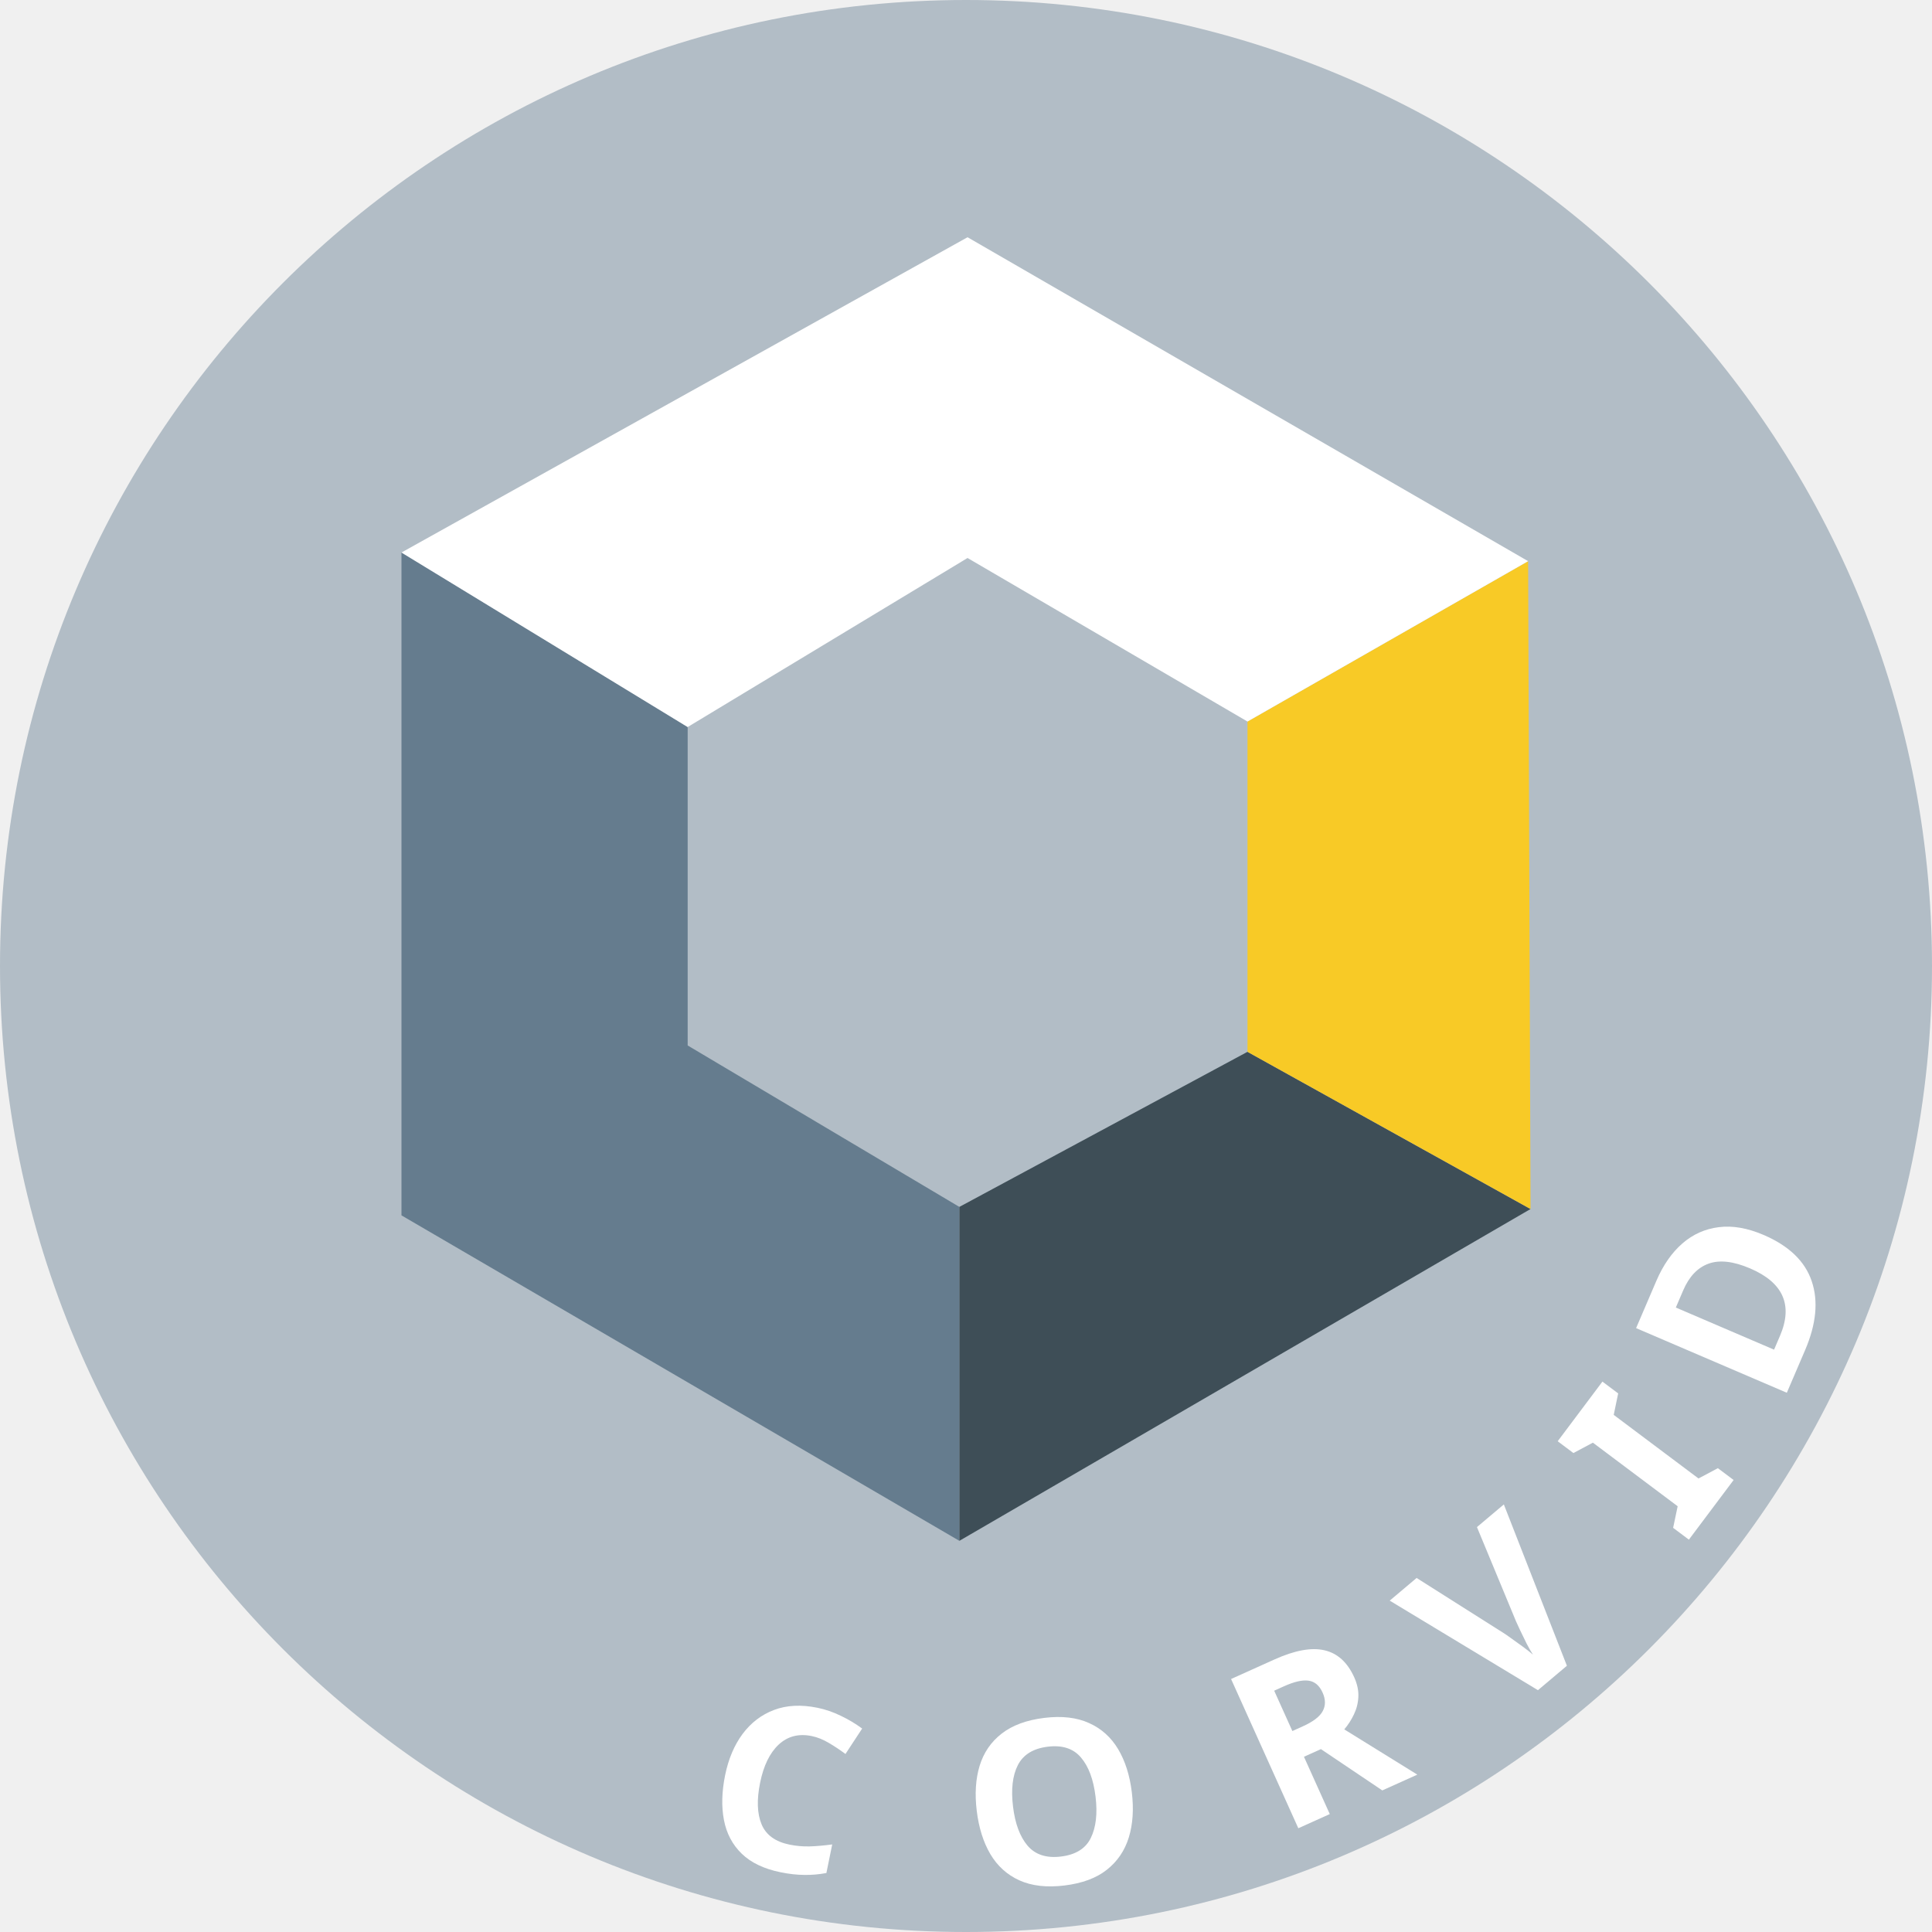
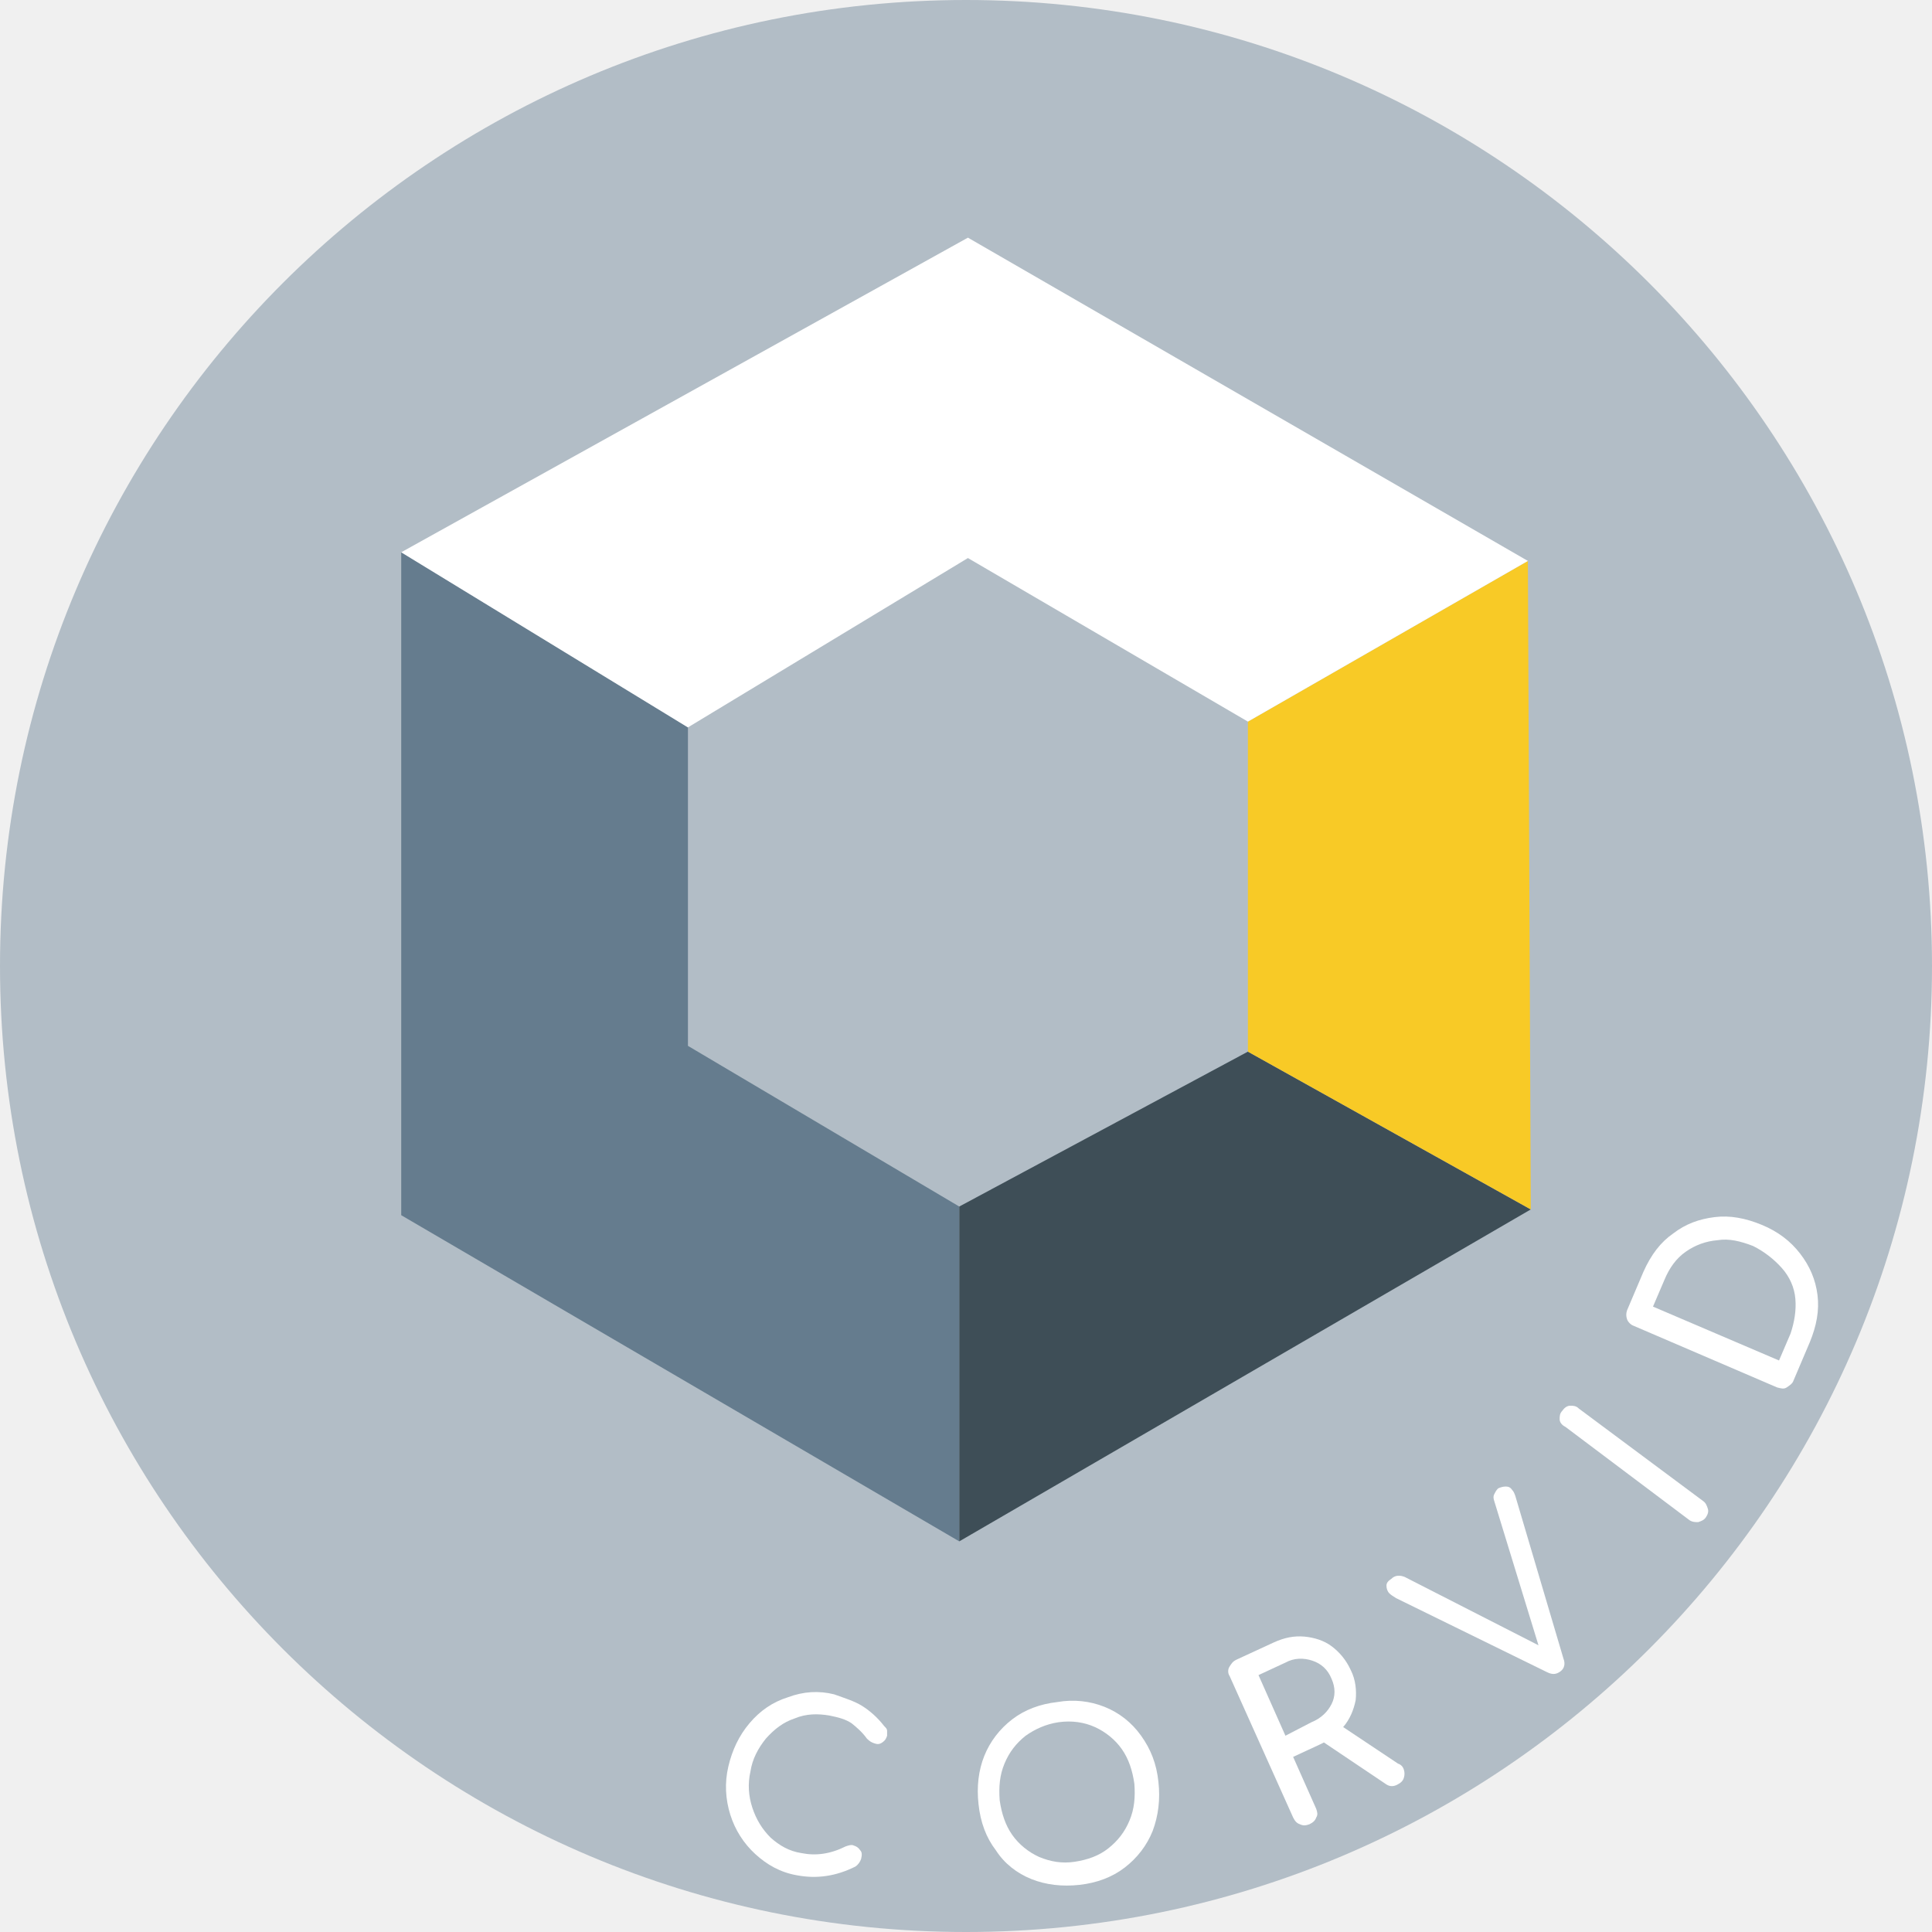
- <svg xmlns="http://www.w3.org/2000/svg" id="Layer_1" data-name="Layer 1" width="200.82" height="200.82" viewBox="0 0 200.82 200.82">
-   <defs>
-     <clipPath id="clip-path">
-       <circle cx="100.41" cy="100.41" r="100.41" style="fill: none" />
+ <svg xmlns="http://www.w3.org/2000/svg" xmlns:xlink="http://www.w3.org/1999/xlink" version="1.1" id="Layer_1" x="0px" y="0px" viewBox="0 0 200.8 200.8" style="enable-background:new 0 0 200.8 200.8;" xml:space="preserve">
+   <style type="text/css">
+ 	.st0{clip-path:url(#SVGID_2_);}
+ 	.st1{fill:#B2BDC6;}
+ 	.st2{enable-background:new    ;}
+ 	.st3{fill:#FFFFFF;}
+ 	.st4{fill:#657C8E;}
+ 	.st5{fill:#3E4E57;}
+ 	.st6{fill:#F8CA26;}
+ </style>
+   <g>
+     <defs>
+       <circle id="SVGID_1_" cx="100.4" cy="100.4" r="100.4" />
+     </defs>
+     <clipPath id="SVGID_2_">
+       <use xlink:href="#SVGID_1_" style="overflow:visible;" />
    </clipPath>
-   </defs>
-   <g style="clip-path: url(#clip-path)">
-     <circle cx="100.41" cy="100.41" r="100.41" style="fill: #b2bdc6" />
-     <text transform="matrix(0.98, 0.2, -0.2, 0.98, 72.31, 192.57)" style="font-size: 23.871px;fill: #fff;font-family: Comfortaa-Bold, Comfortaa;font-weight: 700">C</text>
-     <text transform="translate(101.18 196.9) rotate(-6.93)" style="font-size: 23.871px;fill: #fff;font-family: Comfortaa-Bold, Comfortaa;font-weight: 700">O</text>
-     <text transform="matrix(0.91, -0.41, 0.41, 0.91, 132.99, 190.92)" style="font-size: 23.871px;fill: #fff;font-family: Comfortaa-Bold, Comfortaa;font-weight: 700">R</text>
-     <text transform="translate(155.44 179.41) rotate(-40.13)" style="font-size: 23.871px;fill: #fff;font-family: Comfortaa-Bold, Comfortaa;font-weight: 700">V</text>
-     <text transform="matrix(0.6, -0.8, 0.8, 0.6, 175.09, 160.65)" style="font-size: 23.871px;fill: #fff;font-family: Comfortaa-Bold, Comfortaa;font-weight: 700">I</text>
-     <text transform="translate(184.88 146.75) rotate(-66.79)" style="font-size: 23.871px;fill: #fff;font-family: Comfortaa-Bold, Comfortaa;font-weight: 700">D</text>
-     <g>
-       <polygon points="41.73 126.33 41.73 57.43 71.48 75.57 71.48 108.67 99.72 125.45 99.72 160.16 41.73 126.33" style="fill: #657c8e" />
-       <polygon points="99.72 125.45 129.67 109.33 159.09 125.67 99.72 160.16 99.72 125.45" style="fill: #3e4e57" />
-       <polygon points="129.67 75 158.84 58.33 159.09 125.67 129.67 109.33 129.67 75" style="fill: #f8ca26" />
-       <polygon points="100.57 24.66 158.84 58.33 129.67 75 100.57 58 71.48 75.57 41.73 57.43 100.57 24.66" style="fill: #fff" />
+     <g class="st0">
+       <circle class="st1" cx="100.4" cy="100.4" r="100.4" />
+       <g class="st2">
+         <path class="st3" d="M89.6,177.3c0.8,0.5,1.6,1.2,2.3,2.1c0.2,0.2,0.3,0.3,0.3,0.5c0,0.2,0,0.3,0,0.5c-0.1,0.3-0.2,0.5-0.5,0.7     c-0.3,0.2-0.5,0.2-0.8,0.1c-0.3-0.1-0.5-0.2-0.8-0.5c-0.5-0.7-1.1-1.2-1.6-1.6c-0.6-0.4-1.3-0.6-2.3-0.8     c-1.2-0.2-2.4-0.2-3.6,0.3c-1.2,0.4-2.1,1.1-3,2.1c-0.8,1-1.4,2.1-1.6,3.4c-0.3,1.3-0.2,2.6,0.2,3.8c0.4,1.2,1,2.2,1.9,3.1     c0.9,0.8,1.9,1.4,3.2,1.6c1.5,0.3,3,0.1,4.6-0.7c0.3-0.1,0.6-0.2,0.8-0.1c0.3,0.1,0.5,0.2,0.7,0.5c0.2,0.2,0.2,0.5,0.1,0.9     c-0.1,0.3-0.3,0.6-0.6,0.8c-2,1-4,1.3-6.1,0.9c-1.7-0.3-3.1-1.1-4.3-2.2c-1.2-1.1-2.1-2.5-2.6-4.1c-0.5-1.6-0.6-3.3-0.2-5     c0.4-1.7,1.1-3.2,2.2-4.5c1.1-1.3,2.4-2.2,4-2.7c1.6-0.6,3.2-0.7,4.8-0.3C87.8,176.5,88.8,176.8,89.6,177.3z" />
+       </g>
+       <g class="st2">
+         <path class="st3" d="M114.8,177.4c1.5,0.6,2.8,1.6,3.8,3s1.6,2.9,1.8,4.8c0.2,1.8,0,3.5-0.6,5.1c-0.6,1.5-1.6,2.8-2.9,3.8     c-1.3,1-2.9,1.6-4.7,1.8c-1.8,0.2-3.5,0-5-0.6c-1.5-0.6-2.8-1.6-3.7-3c-1-1.3-1.6-2.9-1.8-4.8c-0.2-1.8,0-3.5,0.6-5     c0.6-1.5,1.6-2.8,2.9-3.8c1.3-1,2.9-1.6,4.7-1.8C111.6,176.6,113.3,176.8,114.8,177.4z M106.6,180.4c-1,0.8-1.7,1.7-2.2,2.9     s-0.6,2.4-0.5,3.8c0.2,1.4,0.6,2.6,1.3,3.6c0.7,1,1.7,1.8,2.8,2.3c1.2,0.5,2.4,0.7,3.7,0.5s2.5-0.6,3.5-1.4     c1-0.8,1.7-1.7,2.2-2.9s0.6-2.4,0.5-3.8c-0.2-1.4-0.6-2.6-1.3-3.6c-0.7-1-1.7-1.8-2.8-2.3c-1.1-0.5-2.4-0.7-3.8-0.5     C108.7,179.2,107.6,179.7,106.6,180.4z" />
+       </g>
+       <g class="st2">
+         <path class="st3" d="M145.9,183.9c0.1,0.3,0.1,0.6,0,0.9c-0.1,0.3-0.3,0.5-0.7,0.7c-0.4,0.2-0.8,0.2-1.2-0.1l-6.4-4.3l-0.4,0.2     l-2.8,1.3l2.4,5.4c0.1,0.3,0.2,0.6,0,0.9c-0.1,0.3-0.3,0.5-0.7,0.7c-0.3,0.1-0.6,0.2-1,0c-0.3-0.1-0.5-0.3-0.7-0.7l-6.6-14.7     c-0.2-0.3-0.2-0.7,0-1s0.3-0.5,0.7-0.7l3.9-1.8c1.1-0.5,2.1-0.7,3.2-0.6c1,0.1,2,0.4,2.8,1c0.8,0.6,1.5,1.4,2,2.5     c0.5,1,0.6,2.1,0.5,3.1c-0.2,1-0.6,2-1.3,2.8l5.7,3.8C145.6,183.4,145.8,183.6,145.9,183.9z M136.3,179c1-0.4,1.7-1.1,2.1-1.9     c0.4-0.8,0.4-1.7,0-2.6c-0.4-1-1.1-1.6-2-1.9s-1.9-0.3-2.8,0.2l-2.8,1.3l2.8,6.3L136.3,179z" />
+       </g>
+       <g class="st2">
+         <path class="st3" d="M156.5,154.5c0.3,0,0.5,0.1,0.7,0.4c0.1,0.1,0.2,0.3,0.3,0.6l5,16.9c0.2,0.5,0.1,1-0.3,1.3     c-0.4,0.3-0.8,0.4-1.4,0.1l-15.7-7.7c-0.3-0.2-0.5-0.3-0.7-0.5c-0.2-0.2-0.3-0.5-0.3-0.8c0-0.3,0.2-0.5,0.5-0.7     c0.4-0.4,0.9-0.4,1.4-0.2l13.9,7.1l-4.6-15c-0.1-0.3-0.1-0.5,0-0.7c0.1-0.2,0.2-0.4,0.4-0.6C155.9,154.6,156.2,154.5,156.5,154.5     z" />
+       </g>
+       <g class="st2">
+         <path class="st3" d="M162.1,147.5c0-0.3,0-0.6,0.3-0.9c0.2-0.3,0.5-0.5,0.8-0.5c0.3,0,0.6,0,0.9,0.3L177,156     c0.3,0.2,0.4,0.5,0.5,0.8c0.1,0.3,0,0.6-0.2,0.9c-0.2,0.3-0.5,0.4-0.8,0.5c-0.3,0-0.6,0-0.9-0.2l-12.9-9.7     C162.3,148.1,162.1,147.8,162.1,147.5z" />
+       </g>
+       <g class="st2">
+         <path class="st3" d="M173.9,128.2c1.3-1,2.7-1.5,4.3-1.7s3.2,0.1,4.9,0.8s3,1.7,4,3s1.6,2.7,1.8,4.3s-0.1,3.2-0.8,4.9l-1.7,4     c-0.1,0.3-0.4,0.5-0.7,0.7s-0.6,0.1-1,0l-14.9-6.4c-0.3-0.1-0.6-0.4-0.7-0.7c-0.1-0.3-0.1-0.6,0-0.9l1.7-4     C171.6,130.4,172.6,129.1,173.9,128.2z M186.6,135c-0.1-1.2-0.6-2.3-1.4-3.2s-1.8-1.7-3-2.3c-1.3-0.5-2.5-0.8-3.7-0.6     c-1.2,0.1-2.3,0.5-3.3,1.2c-1,0.7-1.7,1.7-2.2,2.9l-1.2,2.8l13.1,5.6l1.2-2.8C186.5,137.4,186.7,136.2,186.6,135z" />
+       </g>
+       <g>
+         <polygon class="st4" points="41.7,126.3 41.7,57.4 71.5,75.6 71.5,108.7 99.7,125.4 99.7,160.2    " />
+         <polygon class="st5" points="99.7,125.4 129.7,109.3 159.1,125.7 99.7,160.2    " />
+         <polygon class="st6" points="129.7,75 158.8,58.3 159.1,125.7 129.7,109.3    " />
+         <polygon class="st3" points="100.6,24.7 158.8,58.3 129.7,75 100.6,58 71.5,75.6 41.7,57.4    " />
+       </g>
    </g>
  </g>
</svg>
